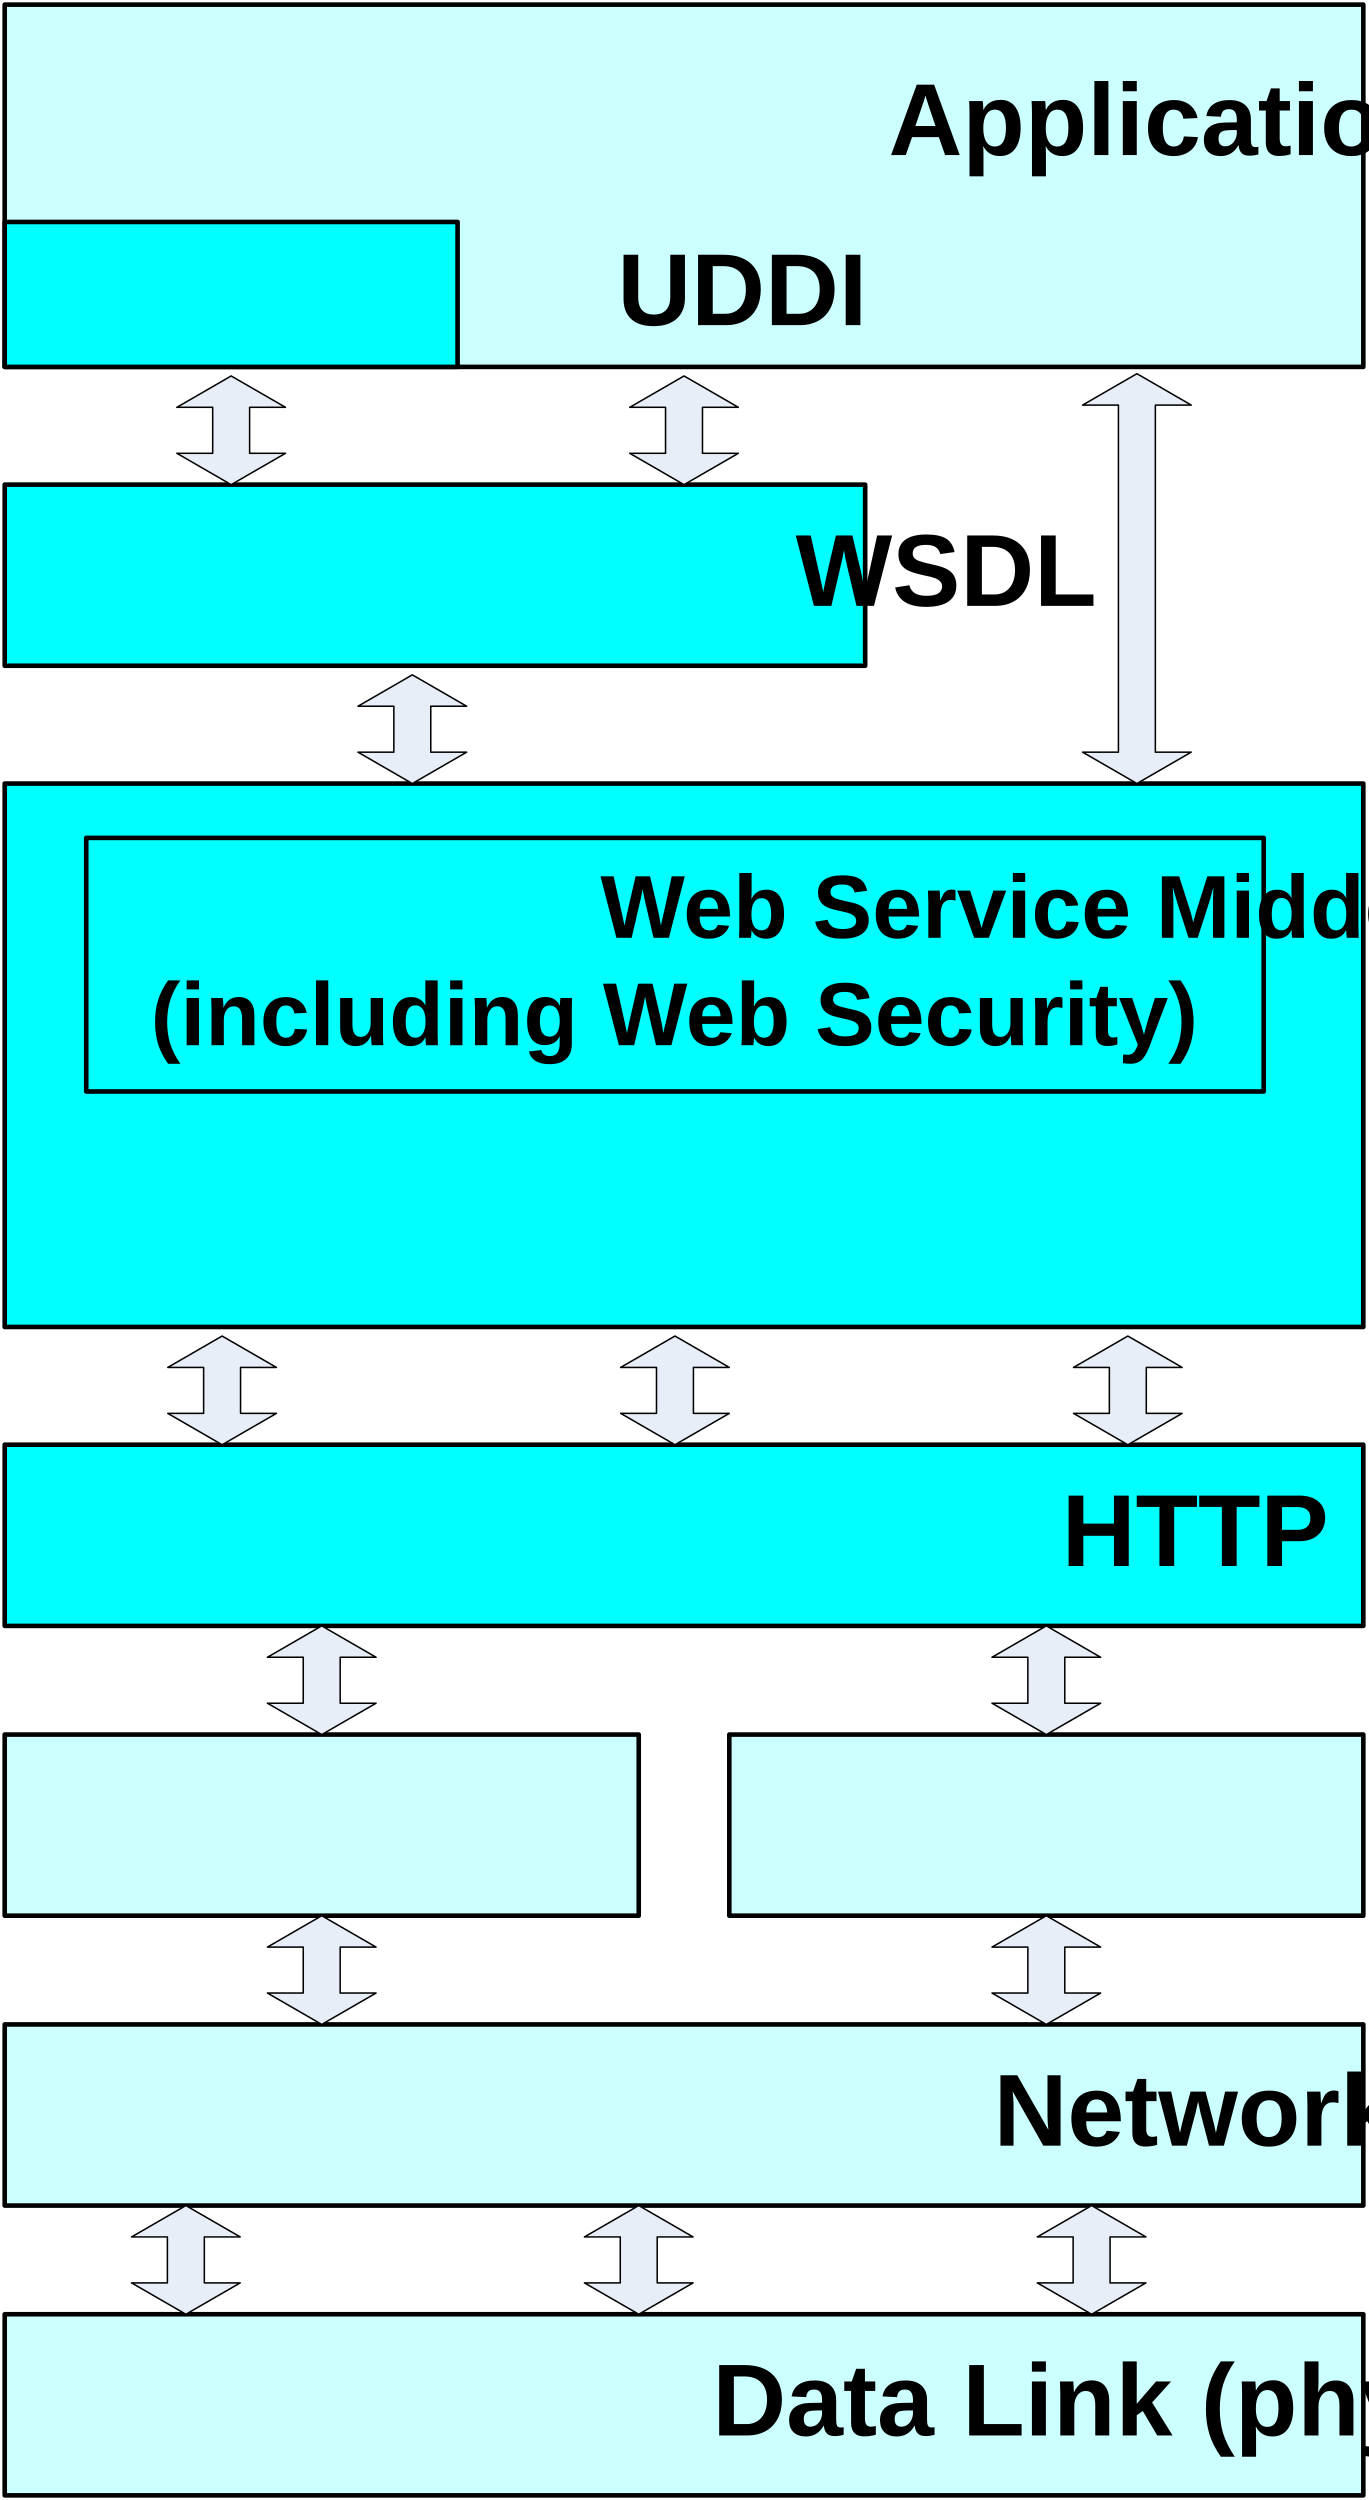
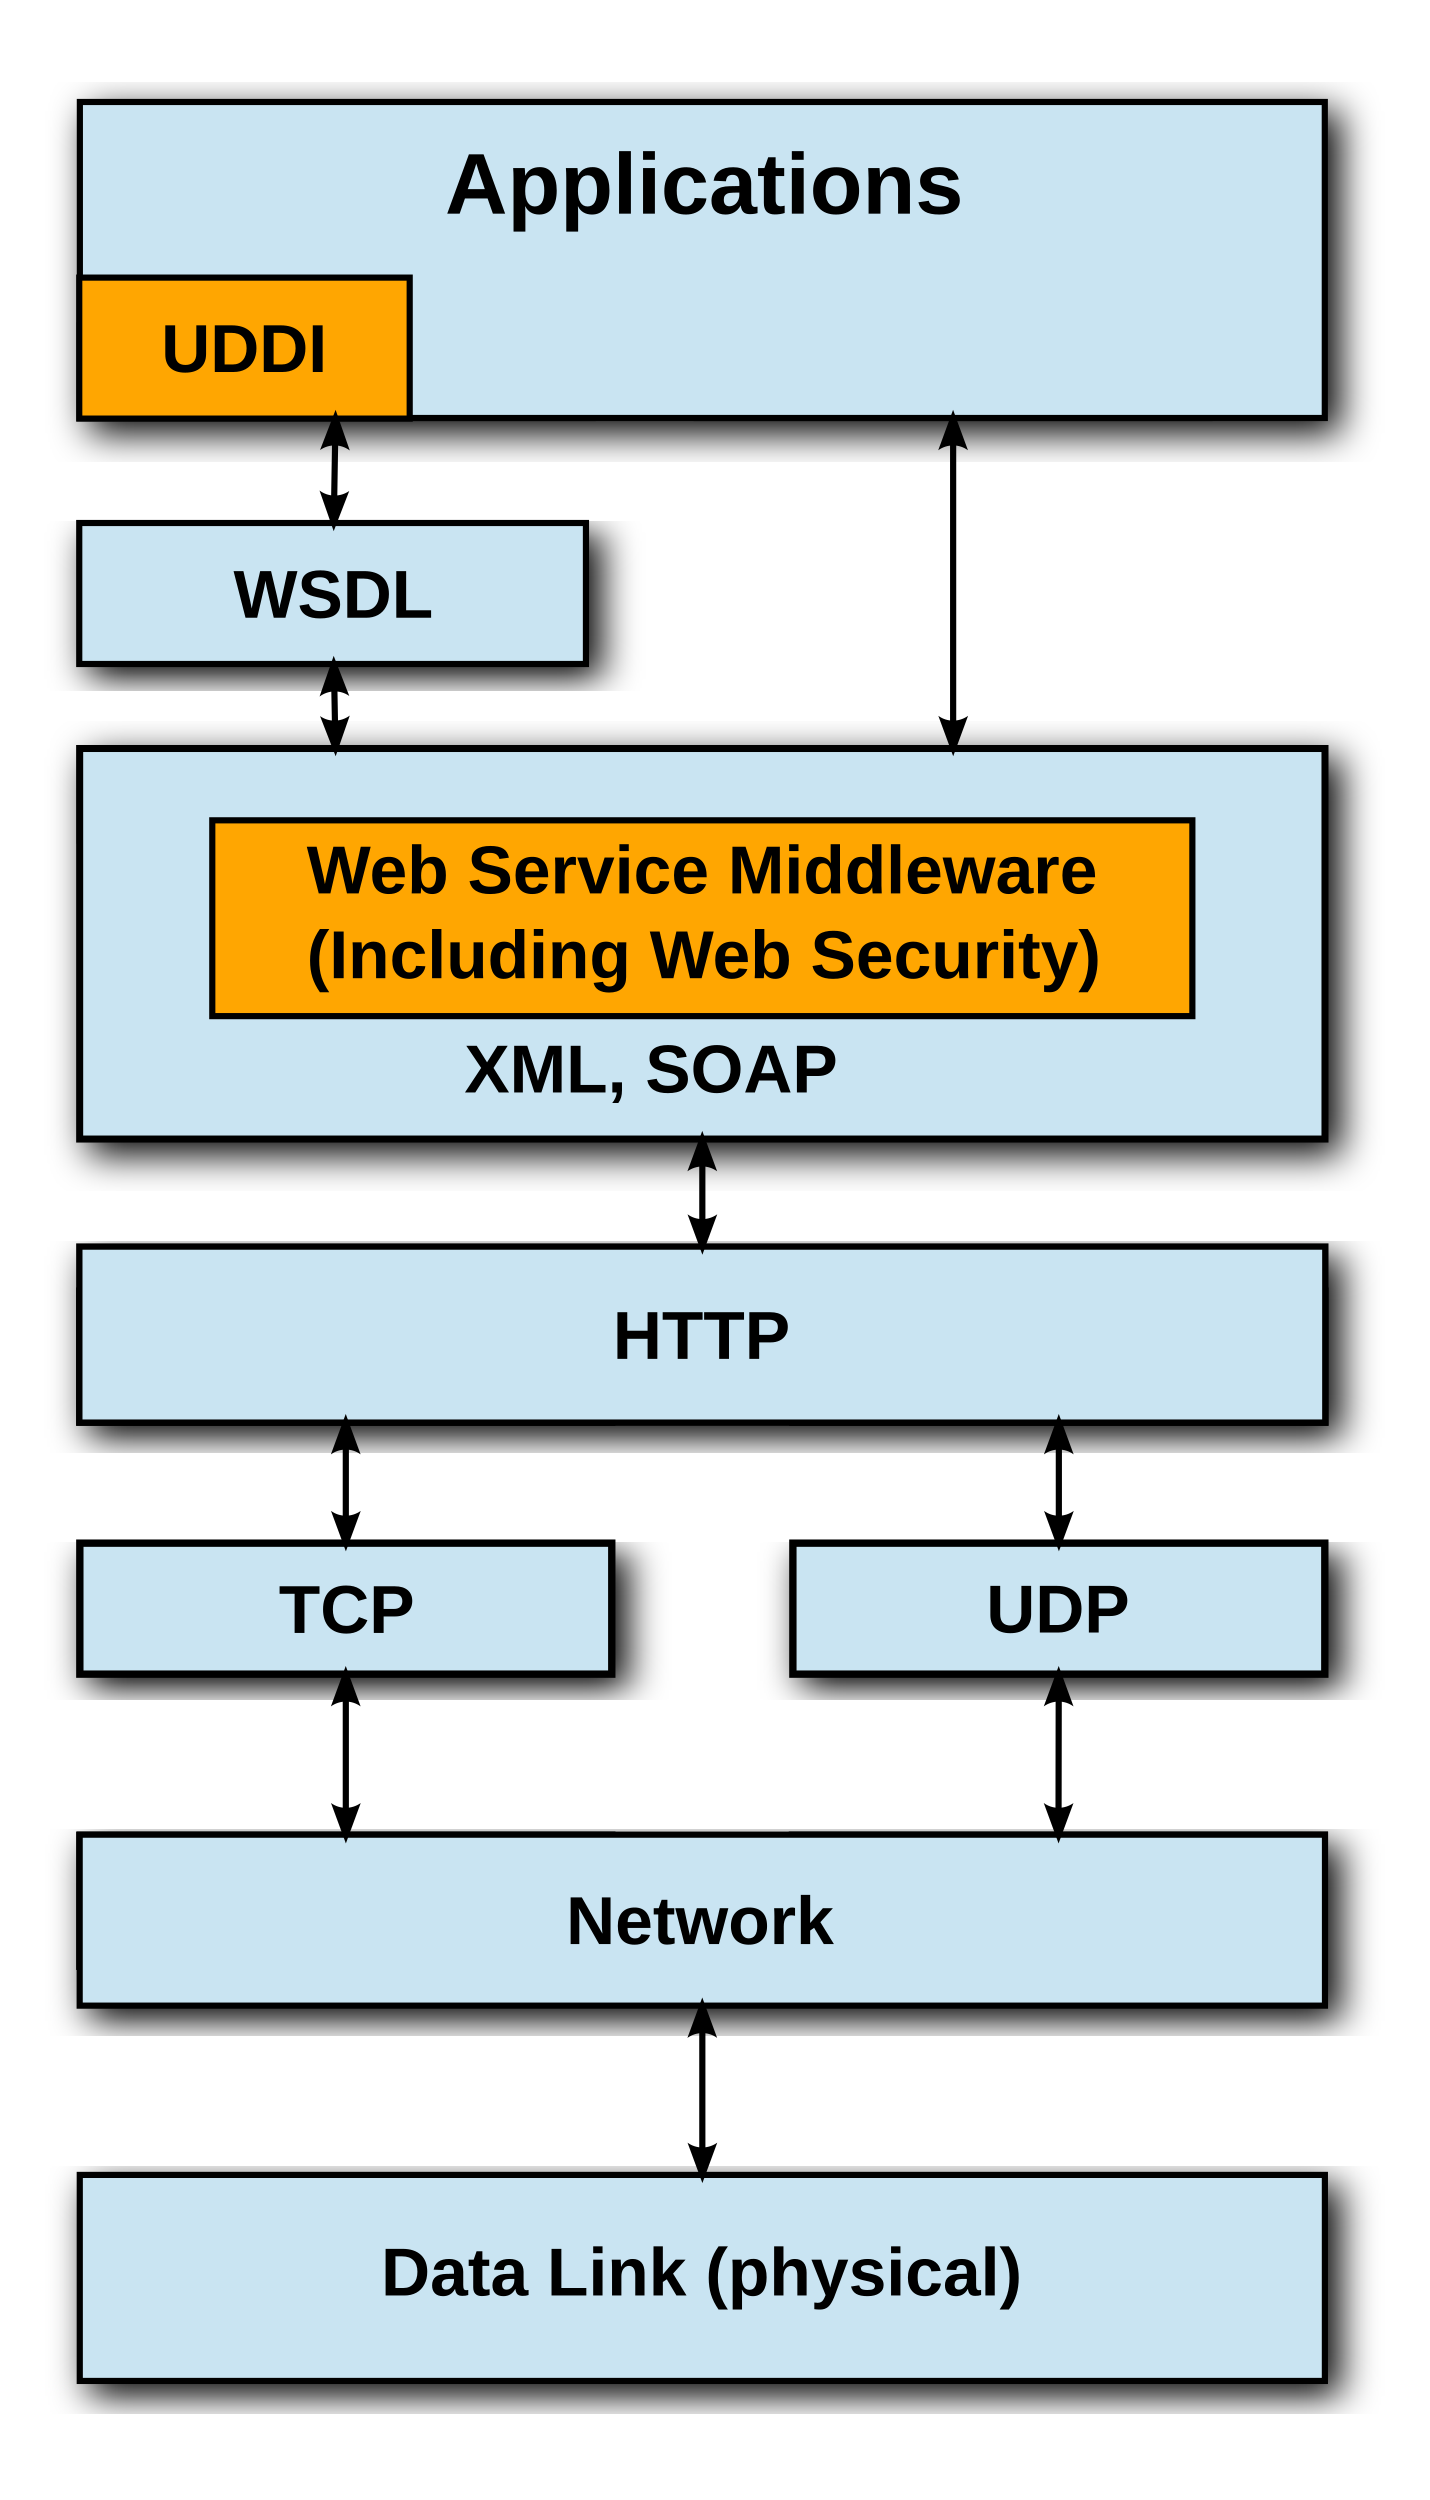
- <svg xmlns="http://www.w3.org/2000/svg" xmlns:ns1="http://schemas.microsoft.com/visio/2003/SVGExtensions/" width="2.973in" height="5.433in" viewBox="0 0 214.038 391.204" xml:space="preserve" color-interpolation-filters="sRGB" class="st7">
-   <ns1:documentProperties ns1:langID="1031" ns1:metric="true" ns1:viewMarkup="false" />
-   <style type="text/css">
- 	
- 		.st1 {fill:#ccffff;stroke:#000000;stroke-linecap:round;stroke-linejoin:round;stroke-width:0.72}
- 		.st2 {fill:#000000;font-family:Arial;font-size:1.333em;font-weight:bold}
- 		.st3 {fill:#00ffff;stroke:#000000;stroke-linecap:round;stroke-linejoin:round;stroke-width:0.72}
- 		.st4 {fill:#000000;font-family:Arial;font-size:1.167em;font-weight:bold}
- 		.st5 {font-size:1em}
- 		.st6 {fill:#e8eef7;stroke:#000000;stroke-linecap:round;stroke-linejoin:round;stroke-width:0.24}
- 		.st7 {fill:none;fill-rule:evenodd;font-size:12;overflow:visible;stroke-linecap:square;stroke-miterlimit:3}
- 	
- 	</style>
-   <g ns1:mID="0" ns1:index="1" ns1:groupContext="foregroundPage">
-     <ns1:pageProperties ns1:drawingScale="0.0393701" ns1:pageScale="0.0393701" ns1:drawingUnits="24" ns1:shadowOffsetX="8.50394" ns1:shadowOffsetY="-8.50394" />
-     <g id="shape1-1" ns1:mID="1" ns1:groupContext="shape" transform="translate(0.72,-0.72)">
-       <ns1:textBlock ns1:margins="rect(4,4,4,4)" ns1:tabSpace="42.5197" />
-       <ns1:textRect cx="106.299" cy="377.031" width="212.6" height="28.346" />
-       <rect x="0" y="362.857" width="212.598" height="28.346" class="st1" />
-       <text x="30.73" y="381.83" class="st2" ns1:langID="1031">
-         <ns1:paragraph ns1:horizAlign="1" />
-         <ns1:tabList />Data Link (physical)</text>
-     </g>
-     <g id="shape2-4" ns1:mID="2" ns1:groupContext="shape" transform="translate(0.72,-46.0743)">
-       <ns1:textBlock ns1:margins="rect(4,4,4,4)" ns1:tabSpace="42.5197" />
-       <ns1:textRect cx="106.299" cy="377.031" width="212.6" height="28.346" />
-       <rect x="0" y="362.857" width="212.598" height="28.346" class="st1" />
-       <text x="74.74" y="381.83" class="st2" ns1:langID="1031">
-         <ns1:paragraph ns1:horizAlign="1" />
-         <ns1:tabList />Network</text>
-     </g>
-     <g id="shape3-7" ns1:mID="3" ns1:groupContext="shape" transform="translate(0.72,-91.4287)">
-       <ns1:textBlock ns1:margins="rect(4,4,4,4)" ns1:tabSpace="42.5197" />
-       <ns1:textRect cx="49.606" cy="377.031" width="99.22" height="28.346" />
-       <rect x="0" y="362.857" width="99.213" height="28.346" class="st1" />
-       <text x="33.6" y="381.83" class="st2" ns1:langID="1031">
-         <ns1:paragraph ns1:horizAlign="1" />
-         <ns1:tabList />TCP</text>
-     </g>
-     <g id="shape4-10" ns1:mID="4" ns1:groupContext="shape" transform="translate(114.106,-91.4287)">
-       <ns1:textBlock ns1:margins="rect(4,4,4,4)" ns1:tabSpace="42.5197" />
-       <ns1:textRect cx="49.606" cy="377.031" width="99.22" height="28.346" />
-       <rect x="0" y="362.857" width="99.213" height="28.346" class="st1" />
-       <text x="32.71" y="381.83" class="st2" ns1:langID="1031">
-         <ns1:paragraph ns1:horizAlign="1" />
-         <ns1:tabList />UDP</text>
-     </g>
-     <g id="shape5-13" ns1:mID="5" ns1:groupContext="shape" transform="translate(0.72,-136.783)">
-       <ns1:textBlock ns1:margins="rect(4,4,4,4)" ns1:tabSpace="42.5197" />
-       <ns1:textRect cx="106.299" cy="377.031" width="212.6" height="28.346" />
-       <rect x="0" y="362.857" width="212.598" height="28.346" class="st3" />
-       <text x="85.41" y="381.83" class="st2" ns1:langID="1031">
-         <ns1:paragraph ns1:horizAlign="1" />
-         <ns1:tabList />HTTP</text>
-     </g>
-     <g id="shape6-16" ns1:mID="6" ns1:groupContext="shape" transform="translate(0.72,-183.555)">
-       <ns1:textBlock ns1:margins="rect(4,4,4,4)" ns1:tabSpace="42.5197" />
-       <ns1:textRect cx="106.299" cy="348.684" width="212.6" height="85.039" />
-       <rect x="0" y="306.164" width="212.598" height="85.039" class="st3" />
-       <text x="62.3" y="378.08" class="st2" ns1:langID="1031">
-         <ns1:paragraph ns1:horizAlign="1" />
-         <ns1:tabList />
-         <ns1:lf />
-         <ns1:lf />
-         <ns1:lf />XML, SOAP</text>
-     </g>
-     <g id="shape7-19" ns1:mID="7" ns1:groupContext="shape" transform="translate(13.4759,-220.405)">
-       <ns1:textBlock ns1:margins="rect(4,4,4,4)" ns1:tabSpace="42.5197" />
-       <ns1:textRect cx="92.126" cy="371.361" width="184.26" height="39.685" />
-       <rect x="0" y="351.519" width="184.252" height="39.685" class="st3" />
-       <text x="10.43" y="367.16" class="st4" ns1:langID="1031">
-         <ns1:paragraph ns1:horizAlign="1" />
-         <ns1:tabList />Web Service Middelware <tspan x="10.07" dy="1.2em" class="st5">(</tspan>including Web Security)</text>
-     </g>
-     <g id="shape8-23" ns1:mID="8" ns1:groupContext="shape" transform="translate(0.72,-287.019)">
-       <ns1:textBlock ns1:margins="rect(4,4,4,4)" ns1:tabSpace="42.5197" />
-       <ns1:textRect cx="67.323" cy="377.031" width="134.65" height="28.346" />
-       <rect x="0" y="362.857" width="134.646" height="28.346" class="st3" />
-       <text x="43.77" y="381.83" class="st2" ns1:langID="1031">
-         <ns1:paragraph ns1:horizAlign="1" />
-         <ns1:tabList />WSDL</text>
-     </g>
-     <g id="shape9-26" ns1:mID="9" ns1:groupContext="shape" transform="translate(0.72,-333.791)">
-       <ns1:textBlock ns1:margins="rect(4,4,4,4)" ns1:tabSpace="42.5197" />
-       <ns1:textRect cx="106.299" cy="362.857" width="212.6" height="56.693" />
-       <rect x="0" y="334.511" width="212.598" height="56.693" class="st1" />
-       <text x="58.3" y="358.06" class="st2" ns1:langID="1031">
-         <ns1:paragraph ns1:horizAlign="1" />
-         <ns1:tabList />Applications<ns1:lf />
-         <ns1:lf />
-       </text>
-     </g>
-     <g id="shape10-29" ns1:mID="10" ns1:groupContext="shape" transform="translate(0.72,-333.791)">
-       <ns1:textBlock ns1:margins="rect(4,4,4,4)" ns1:tabSpace="42.5197" />
-       <ns1:textRect cx="35.433" cy="379.865" width="70.87" height="22.677" />
-       <rect x="0" y="368.527" width="70.866" height="22.677" class="st3" />
-       <text x="15.87" y="384.67" class="st2" ns1:langID="1031">
-         <ns1:paragraph ns1:horizAlign="1" />
-         <ns1:tabList />UDDI</text>
-     </g>
-     <g id="shape11-32" ns1:mID="11" ns1:groupContext="shape" transform="translate(-353.633,345.129) rotate(-90) scale(-1,1)">
-       <ns1:userDefs>
-         <ns1:ud ns1:nameU="visVersion" ns1:val="VT0(11):26" />
-       </ns1:userDefs>
-       <path d="M0 382.7 L4.91 374.2 L4.91 379.81 L12.1 379.81 L12.1 374.2 L17.01 382.7 L12.1 391.2 L12.1 385.59 L4.91 385.59        L4.91 391.2 L0 382.7 Z" class="st6" />
-     </g>
-     <g id="shape12-34" ns1:mID="12" ns1:groupContext="shape" transform="translate(-282.767,345.129) rotate(-90) scale(-1,1)">
-       <ns1:userDefs>
-         <ns1:ud ns1:nameU="visVersion" ns1:val="VT0(11):26" />
-       </ns1:userDefs>
-       <path d="M0 382.7 L4.91 374.2 L4.91 379.81 L12.1 379.81 L12.1 374.2 L17.01 382.7 L12.1 391.2 L12.1 385.59 L4.91 385.59        L4.91 391.2 L0 382.7 Z" class="st6" />
-     </g>
-     <g id="shape13-36" ns1:mID="13" ns1:groupContext="shape" transform="translate(-211.901,345.129) rotate(-90) scale(-1,1)">
-       <ns1:userDefs>
-         <ns1:ud ns1:nameU="visVersion" ns1:val="VT0(11):26" />
-       </ns1:userDefs>
-       <path d="M0 382.7 L4.91 374.2 L4.91 379.81 L12.1 379.81 L12.1 374.2 L17.01 382.7 L12.1 391.2 L12.1 385.59 L4.91 385.59        L4.91 391.2 L0 382.7 Z" class="st6" />
-     </g>
-     <g id="shape14-38" ns1:mID="14" ns1:groupContext="shape" transform="translate(-332.374,299.775) rotate(-90) scale(-1,1)">
-       <ns1:userDefs>
-         <ns1:ud ns1:nameU="visVersion" ns1:val="VT0(11):26" />
-       </ns1:userDefs>
-       <path d="M0 382.7 L4.91 374.2 L4.91 379.81 L12.1 379.81 L12.1 374.2 L17.01 382.7 L12.1 391.2 L12.1 385.59 L4.91 385.59        L4.91 391.2 L0 382.7 Z" class="st6" />
-     </g>
-     <g id="shape15-40" ns1:mID="15" ns1:groupContext="shape" transform="translate(-218.988,299.775) rotate(-90) scale(-1,1)">
-       <ns1:userDefs>
-         <ns1:ud ns1:nameU="visVersion" ns1:val="VT0(11):26" />
-       </ns1:userDefs>
-       <path d="M0 382.7 L4.91 374.2 L4.91 379.81 L12.1 379.81 L12.1 374.2 L17.01 382.7 L12.1 391.2 L12.1 385.59 L4.91 385.59        L4.91 391.2 L0 382.7 Z" class="st6" />
-     </g>
-     <g id="shape16-42" ns1:mID="16" ns1:groupContext="shape" transform="translate(-332.374,254.421) rotate(-90) scale(-1,1)">
-       <ns1:userDefs>
-         <ns1:ud ns1:nameU="visVersion" ns1:val="VT0(11):26" />
-       </ns1:userDefs>
-       <path d="M0 382.7 L4.91 374.2 L4.91 379.81 L12.1 379.81 L12.1 374.2 L17.01 382.7 L12.1 391.2 L12.1 385.59 L4.91 385.59        L4.91 391.2 L0 382.7 Z" class="st6" />
-     </g>
-     <g id="shape17-44" ns1:mID="17" ns1:groupContext="shape" transform="translate(-218.988,254.421) rotate(-90) scale(-1,1)">
-       <ns1:userDefs>
-         <ns1:ud ns1:nameU="visVersion" ns1:val="VT0(11):26" />
-       </ns1:userDefs>
-       <path d="M0 382.7 L4.91 374.2 L4.91 379.81 L12.1 379.81 L12.1 374.2 L17.01 382.7 L12.1 391.2 L12.1 385.59 L4.91 385.59        L4.91 391.2 L0 382.7 Z" class="st6" />
-     </g>
-     <g id="shape18-46" ns1:mID="18" ns1:groupContext="shape" transform="translate(-347.964,209.066) rotate(-90) scale(-1,1)">
-       <ns1:userDefs>
-         <ns1:ud ns1:nameU="visVersion" ns1:val="VT0(11):26" />
-       </ns1:userDefs>
-       <path d="M0 382.7 L4.91 374.2 L4.91 379.81 L12.1 379.81 L12.1 374.2 L17.01 382.7 L12.1 391.2 L12.1 385.59 L4.91 385.59        L4.91 391.2 L0 382.7 Z" class="st6" />
-     </g>
-     <g id="shape19-48" ns1:mID="19" ns1:groupContext="shape" transform="translate(-277.098,209.066) rotate(-90) scale(-1,1)">
-       <ns1:userDefs>
-         <ns1:ud ns1:nameU="visVersion" ns1:val="VT0(11):26" />
-       </ns1:userDefs>
-       <path d="M0 382.7 L4.91 374.2 L4.91 379.81 L12.1 379.81 L12.1 374.2 L17.01 382.7 L12.1 391.2 L12.1 385.59 L4.91 385.59        L4.91 391.2 L0 382.7 Z" class="st6" />
-     </g>
-     <g id="shape20-50" ns1:mID="20" ns1:groupContext="shape" transform="translate(-206.232,209.066) rotate(-90) scale(-1,1)">
-       <ns1:userDefs>
-         <ns1:ud ns1:nameU="visVersion" ns1:val="VT0(11):26" />
-       </ns1:userDefs>
-       <path d="M0 382.7 L4.91 374.2 L4.91 379.81 L12.1 379.81 L12.1 374.2 L17.01 382.7 L12.1 391.2 L12.1 385.59 L4.91 385.59        L4.91 391.2 L0 382.7 Z" class="st6" />
-     </g>
-     <g id="shape21-52" ns1:mID="21" ns1:groupContext="shape" transform="translate(-318.2,105.602) rotate(-90) scale(-1,1)">
-       <ns1:userDefs>
-         <ns1:ud ns1:nameU="visVersion" ns1:val="VT0(11):26" />
-       </ns1:userDefs>
-       <path d="M0 382.7 L4.91 374.2 L4.91 379.81 L12.1 379.81 L12.1 374.2 L17.01 382.7 L12.1 391.2 L12.1 385.59 L4.91 385.59        L4.91 391.2 L0 382.7 Z" class="st6" />
-     </g>
-     <g id="shape22-54" ns1:mID="22" ns1:groupContext="shape" transform="translate(-346.547,58.8302) rotate(-90) scale(-1,1)">
-       <ns1:userDefs>
-         <ns1:ud ns1:nameU="visVersion" ns1:val="VT0(11):26" />
-       </ns1:userDefs>
-       <path d="M0 382.7 L4.91 374.2 L4.91 379.81 L12.1 379.81 L12.1 374.2 L17.01 382.7 L12.1 391.2 L12.1 385.59 L4.91 385.59        L4.91 391.2 L0 382.7 Z" class="st6" />
-     </g>
-     <g id="shape23-56" ns1:mID="23" ns1:groupContext="shape" transform="translate(-275.681,58.8302) rotate(-90) scale(-1,1)">
-       <ns1:userDefs>
-         <ns1:ud ns1:nameU="visVersion" ns1:val="VT0(11):26" />
-       </ns1:userDefs>
-       <path d="M0 382.7 L4.91 374.2 L4.91 379.81 L12.1 379.81 L12.1 374.2 L17.01 382.7 L12.1 391.2 L12.1 385.59 L4.91 385.59        L4.91 391.2 L0 382.7 Z" class="st6" />
-     </g>
-     <g id="shape24-58" ns1:mID="24" ns1:groupContext="shape" transform="translate(-204.814,58.4759) rotate(-90) scale(-1,1)">
-       <ns1:userDefs>
-         <ns1:ud ns1:nameU="visVersion" ns1:val="VT0(11):26" />
-       </ns1:userDefs>
-       <path d="M0 382.7 L4.91 374.2 L4.91 379.81 L59.22 379.81 L59.22 374.2 L64.13 382.7 L59.22 391.2 L59.22 385.59 L4.91 385.59        L4.91 391.2 L0 382.7 Z" class="st6" />
-     </g>
+ <svg xmlns="http://www.w3.org/2000/svg" width="231.714" height="405.286" id="svg4818" version="1.1">
+   <defs id="defs4820">
+     <marker orient="auto" refY="0" refX="0" id="Arrow2Mend" style="overflow:visible">
+       <path id="path9465" style="font-size:12px;fill-rule:evenodd;stroke-width:0.625;stroke-linejoin:round" d="M 8.719,4.034 -2.207,0.016 8.719,-4.002 c -1.745,2.372 -1.735,5.617 -6e-7,8.035 z" transform="scale(-0.6,-0.6)" />
+     </marker>
+     <marker orient="auto" refY="0" refX="0" id="Arrow2Mstart" style="overflow:visible">
+       <path id="path9462" style="font-size:12px;fill-rule:evenodd;stroke-width:0.625;stroke-linejoin:round" d="M 8.719,4.034 -2.207,0.016 8.719,-4.002 c -1.745,2.372 -1.735,5.617 -6e-7,8.035 z" transform="scale(0.6,0.6)" />
+     </marker>
+     <marker orient="auto" refY="0" refX="0" id="Arrow1Mstart" style="overflow:visible">
+       <path id="path9444" d="M 0,0 5,-5 -12.5,0 5,5 0,0 z" style="fill-rule:evenodd;stroke:#000000;stroke-width:1pt;marker-start:none" transform="matrix(0.4,0,0,0.4,4,0)" />
+     </marker>
+     <filter id="filter13481" color-interpolation-filters="sRGB">
+       <feGaussianBlur id="feGaussianBlur13483" stdDeviation="3" />
+     </filter>
+     <filter id="filter13487" color-interpolation-filters="sRGB">
+       <feGaussianBlur id="feGaussianBlur13489" stdDeviation="3" />
+     </filter>
+     <filter id="filter13493" color-interpolation-filters="sRGB">
+       <feGaussianBlur id="feGaussianBlur13495" stdDeviation="3" />
+     </filter>
+     <filter id="filter13499" color-interpolation-filters="sRGB">
+       <feGaussianBlur id="feGaussianBlur13501" stdDeviation="3" />
+     </filter>
+     <filter id="filter13505" color-interpolation-filters="sRGB">
+       <feGaussianBlur id="feGaussianBlur13507" stdDeviation="3" />
+     </filter>
+     <filter id="filter13511" color-interpolation-filters="sRGB">
+       <feGaussianBlur id="feGaussianBlur13513" stdDeviation="3" />
+     </filter>
+     <filter id="filter13517" color-interpolation-filters="sRGB">
+       <feGaussianBlur id="feGaussianBlur13519" stdDeviation="3" />
+     </filter>
+     <filter id="filter13523" color-interpolation-filters="sRGB">
+       <feGaussianBlur id="feGaussianBlur13525" stdDeviation="3" />
+     </filter>
+   </defs>
+   <g id="layer1" transform="translate(-25.21429,-553.2893)">
+     <rect y="907.875" x="40.146" height="33.4" width="201.851" id="rect13521" style="color:#000000;fill:#000000;fill-opacity:1;fill-rule:nonzero;stroke:#000000;stroke-width:1;stroke-linecap:butt;stroke-linejoin:miter;stroke-miterlimit:4;stroke-opacity:1;stroke-dasharray:none;stroke-dashoffset:0;marker:none;visibility:visible;display:inline;overflow:visible;filter:url(#filter13523);enable-background:accumulate" />
+     <rect y="852.717" x="40.131" height="27.716" width="201.881" id="rect13515" style="color:#000000;fill:#000000;fill-opacity:1;fill-rule:nonzero;stroke:#000000;stroke-width:1;stroke-linecap:butt;stroke-linejoin:miter;stroke-miterlimit:4;stroke-opacity:1;stroke-dasharray:none;stroke-dashoffset:0;marker:none;visibility:visible;display:inline;overflow:visible;filter:url(#filter13517);enable-background:accumulate" />
+     <rect y="805.457" x="155.751" height="21.235" width="86.235" id="rect13509" style="color:#000000;fill:#000000;fill-opacity:1;fill-rule:nonzero;stroke:#000000;stroke-width:1.193;stroke-linecap:butt;stroke-linejoin:miter;stroke-miterlimit:4;stroke-opacity:1;stroke-dasharray:none;stroke-dashoffset:0;marker:none;visibility:visible;display:inline;overflow:visible;filter:url(#filter13511);enable-background:accumulate" />
+     <rect y="805.457" x="40.157" height="21.235" width="86.235" id="rect13503" style="color:#000000;fill:#000000;fill-opacity:1;fill-rule:nonzero;stroke:#000000;stroke-width:1.193;stroke-linecap:butt;stroke-linejoin:miter;stroke-miterlimit:4;stroke-opacity:1;stroke-dasharray:none;stroke-dashoffset:0;marker:none;visibility:visible;display:inline;overflow:visible;filter:url(#filter13505);enable-background:accumulate" />
+     <rect y="757.374" x="40.074" height="28.545" width="201.995" id="rect13497" style="color:#000000;fill:#000000;fill-opacity:1;fill-rule:nonzero;stroke:#000000;stroke-width:1.027;stroke-linecap:butt;stroke-linejoin:miter;stroke-miterlimit:4;stroke-opacity:1;stroke-dasharray:none;stroke-dashoffset:0;marker:none;visibility:visible;display:inline;overflow:visible;filter:url(#filter13499);enable-background:accumulate" />
+     <rect y="676.633" x="40.13" height="63.312" width="201.884" id="rect13491" style="color:#000000;fill:#000000;fill-opacity:1;fill-rule:nonzero;stroke:#000000;stroke-width:1.138;stroke-linecap:butt;stroke-linejoin:miter;stroke-miterlimit:4;stroke-opacity:1;stroke-dasharray:none;stroke-dashoffset:0;marker:none;visibility:visible;display:inline;overflow:visible;filter:url(#filter13493);enable-background:accumulate" />
+     <rect y="640.075" x="40.061" height="22.857" width="82.143" id="rect13485" style="color:#000000;fill:#000000;fill-opacity:1;fill-rule:nonzero;stroke:#000000;stroke-width:1;stroke-linecap:butt;stroke-linejoin:miter;stroke-miterlimit:4;stroke-opacity:1;stroke-dasharray:none;stroke-dashoffset:0;marker:none;visibility:visible;display:inline;overflow:visible;filter:url(#filter13487);enable-background:accumulate" />
+     <rect y="571.823" x="40.161" height="51.228" width="201.821" id="rect13479" style="color:#000000;fill:#000000;fill-opacity:1;fill-rule:nonzero;stroke:#000000;stroke-width:1;stroke-linecap:butt;stroke-linejoin:miter;stroke-miterlimit:4;stroke-opacity:1;stroke-dasharray:none;stroke-dashoffset:0;marker:none;visibility:visible;display:inline;overflow:visible;filter:url(#filter13481);enable-background:accumulate" />
+     <rect y="850.814" x="153.68" height="21.235" width="86.235" id="rect12341" style="color:#000000;fill:#c9e4f2;fill-opacity:1;fill-rule:nonzero;stroke:#000000;stroke-width:1.193;stroke-linecap:butt;stroke-linejoin:miter;stroke-miterlimit:4;stroke-opacity:1;stroke-dasharray:none;stroke-dashoffset:0;marker:none;visibility:visible;display:inline;overflow:visible;enable-background:accumulate" />
+     <rect style="color:#000000;fill:#c9e4f2;fill-opacity:1;fill-rule:nonzero;stroke:#000000;stroke-width:1.193;stroke-linecap:butt;stroke-linejoin:miter;stroke-miterlimit:4;stroke-opacity:1;stroke-dasharray:none;stroke-dashoffset:0;marker:none;visibility:visible;display:inline;overflow:visible;enable-background:accumulate" id="rect12343" width="86.235" height="21.235" x="38.157" y="850.814" />
+     <rect y="762.6" x="153.751" height="21.235" width="86.235" id="rect11583" style="color:#000000;fill:#c9e4f2;fill-opacity:1;fill-rule:nonzero;stroke:#000000;stroke-width:1.193;stroke-linecap:butt;stroke-linejoin:miter;stroke-miterlimit:4;stroke-opacity:1;stroke-dasharray:none;stroke-dashoffset:0;marker:none;visibility:visible;display:inline;overflow:visible;enable-background:accumulate" />
+     <rect y="762.6" x="38.157" height="21.235" width="86.235" id="rect11581" style="color:#000000;fill:#c9e4f2;fill-opacity:1;fill-rule:nonzero;stroke:#000000;stroke-width:1.193;stroke-linecap:butt;stroke-linejoin:miter;stroke-miterlimit:4;stroke-opacity:1;stroke-dasharray:none;stroke-dashoffset:0;marker:none;visibility:visible;display:inline;overflow:visible;enable-background:accumulate" />
+     <rect y="674.564" x="138.161" height="15" width="83.143" id="rect9425" style="color:#000000;fill:#ffa601;fill-opacity:1;fill-rule:nonzero;stroke:#000000;stroke-width:1;stroke-linecap:butt;stroke-linejoin:miter;stroke-miterlimit:4;stroke-opacity:1;stroke-dasharray:none;stroke-dashoffset:0;marker:none;visibility:visible;display:inline;overflow:visible;enable-background:accumulate" />
+     <rect y="674.564" x="38.161" height="15" width="83.143" id="rect9410" style="color:#000000;fill:#ffa601;fill-opacity:1;fill-rule:nonzero;stroke:#000000;stroke-width:1;stroke-linecap:butt;stroke-linejoin:miter;stroke-miterlimit:4;stroke-opacity:1;stroke-dasharray:none;stroke-dashoffset:0;marker:none;visibility:visible;display:inline;overflow:visible;enable-background:accumulate" />
+     <rect style="color:#000000;fill:#ffa601;fill-opacity:1;fill-rule:nonzero;stroke:#000000;stroke-width:1;stroke-linecap:butt;stroke-linejoin:miter;stroke-miterlimit:4;stroke-opacity:1;stroke-dasharray:none;stroke-dashoffset:0;marker:none;visibility:visible;display:inline;overflow:visible;enable-background:accumulate" id="rect9408" width="83.143" height="15" x="138.161" y="606.051" />
+     <rect style="color:#000000;fill:#ffa601;fill-opacity:1;fill-rule:nonzero;stroke:#000000;stroke-width:1;stroke-linecap:butt;stroke-linejoin:miter;stroke-miterlimit:4;stroke-opacity:1;stroke-dasharray:none;stroke-dashoffset:0;marker:none;visibility:visible;display:inline;overflow:visible;enable-background:accumulate" id="rect9431" width="83.143" height="15" x="38.161" y="606.051" />
+     <rect style="color:#000000;fill:#c9e4f2;fill-opacity:1;fill-rule:nonzero;stroke:#000000;stroke-width:1;stroke-linecap:butt;stroke-linejoin:miter;stroke-miterlimit:4;stroke-opacity:1;stroke-dasharray:none;stroke-dashoffset:0;marker:none;visibility:visible;display:inline;overflow:visible;enable-background:accumulate" id="rect5494" width="201.821" height="51.228" x="38.161" y="569.823" />
+     <text xml:space="preserve" style="font-size:14px;font-style:normal;font-variant:normal;font-weight:bold;font-stretch:normal;text-align:start;text-anchor:start;fill:#000000;fill-opacity:1;stroke:none;font-family:Arial;-inkscape-font-specification:Bitstream Vera Sans Bold" x="97.372" y="587.932" id="text5452">
+       <tspan id="tspan5454" x="97.372" y="587.932">Applications</tspan>
+     </text>
+     <rect style="color:#000000;fill:#c9e4f2;fill-opacity:1;fill-rule:nonzero;stroke:#000000;stroke-width:1;stroke-linecap:butt;stroke-linejoin:miter;stroke-miterlimit:4;stroke-opacity:1;stroke-dasharray:none;stroke-dashoffset:0;marker:none;visibility:visible;display:inline;overflow:visible;enable-background:accumulate" id="rect5512" width="82.143" height="22.857" x="38.061" y="638.075" />
+     <text xml:space="preserve" style="font-size:11px;font-style:normal;font-variant:normal;font-weight:bold;font-stretch:normal;text-align:start;text-anchor:start;fill:#000000;fill-opacity:1;stroke:none;font-family:Arial;-inkscape-font-specification:Bitstream Vera Sans Bold" x="63.062" y="653.438" id="text5460">
+       <tspan id="tspan5462" x="63.062" y="653.438">WSDL</tspan>
+     </text>
+     <rect style="color:#000000;fill:#c9e4f2;fill-opacity:1;fill-rule:nonzero;stroke:#000000;stroke-width:1.138;stroke-linecap:butt;stroke-linejoin:miter;stroke-miterlimit:4;stroke-opacity:1;stroke-dasharray:none;stroke-dashoffset:0;marker:none;visibility:visible;display:inline;overflow:visible;enable-background:accumulate" id="rect5506" width="201.884" height="63.312" x="38.13" y="674.633" />
+     <rect style="color:#000000;fill:#ffa601;fill-opacity:1;fill-rule:nonzero;stroke:#000000;stroke-width:1;stroke-linecap:butt;stroke-linejoin:miter;stroke-miterlimit:4;stroke-opacity:1;stroke-dasharray:none;stroke-dashoffset:0;marker:none;visibility:visible;display:inline;overflow:visible;enable-background:accumulate" id="rect5508" width="158.886" height="31.744" x="59.628" y="686.275" />
+     <text xml:space="preserve" style="font-size:11px;font-style:normal;font-variant:normal;font-weight:bold;font-stretch:normal;text-align:start;text-anchor:start;fill:#000000;fill-opacity:1;stroke:none;font-family:Arial;-inkscape-font-specification:Bitstream Vera Sans Bold" x="74.932" y="698.118" id="text5464">
+       <tspan id="tspan5466" x="74.932" y="698.118">Web Service Middleware</tspan>
+       <tspan x="74.932" y="711.868" id="tspan5468">(Including Web Security)</tspan>
+     </text>
+     <text xml:space="preserve" style="font-size:11px;font-style:normal;font-variant:normal;font-weight:bold;font-stretch:normal;text-align:start;text-anchor:start;fill:#000000;fill-opacity:1;stroke:none;font-family:Arial;-inkscape-font-specification:Bitstream Vera Sans Bold" x="100.5" y="730.396" id="text5470">
+       <tspan id="tspan5472" x="100.5" y="730.396">XML, SOAP</tspan>
+     </text>
+     <rect style="color:#000000;fill:#c9e4f2;fill-opacity:1;fill-rule:nonzero;stroke:#000000;stroke-width:1.027;stroke-linecap:butt;stroke-linejoin:miter;stroke-miterlimit:4;stroke-opacity:1;stroke-dasharray:none;stroke-dashoffset:0;marker:none;visibility:visible;display:inline;overflow:visible;enable-background:accumulate" id="rect5504" width="201.995" height="28.545" x="38.074" y="755.374" />
+     <text xml:space="preserve" style="font-size:11px;font-style:normal;font-variant:normal;font-weight:bold;font-stretch:normal;text-align:start;text-anchor:start;fill:#000000;fill-opacity:1;stroke:none;font-family:Arial;-inkscape-font-specification:Bitstream Vera Sans Bold" x="124.575" y="773.583" id="text5474">
+       <tspan id="tspan5476" x="124.575" y="773.583">HTTP</tspan>
+     </text>
+     <rect style="color:#000000;fill:#c9e4f2;fill-opacity:1;fill-rule:nonzero;stroke:#000000;stroke-width:1.193;stroke-linecap:butt;stroke-linejoin:miter;stroke-miterlimit:4;stroke-opacity:1;stroke-dasharray:none;stroke-dashoffset:0;marker:none;visibility:visible;display:inline;overflow:visible;enable-background:accumulate" id="rect5496" width="86.235" height="21.235" x="38.157" y="803.457" />
+     <text xml:space="preserve" style="font-size:11px;font-style:normal;font-variant:normal;font-weight:bold;font-stretch:normal;text-align:start;text-anchor:start;fill:#000000;fill-opacity:1;stroke:none;font-family:Arial;-inkscape-font-specification:Bitstream Vera Sans Bold" x="70.415" y="818.012" id="text5478">
+       <tspan id="tspan5480" x="70.415" y="818.012">TCP</tspan>
+     </text>
+     <rect style="color:#000000;fill:#c9e4f2;fill-opacity:1;fill-rule:nonzero;stroke:#000000;stroke-width:1.193;stroke-linecap:butt;stroke-linejoin:miter;stroke-miterlimit:4;stroke-opacity:1;stroke-dasharray:none;stroke-dashoffset:0;marker:none;visibility:visible;display:inline;overflow:visible;enable-background:accumulate" id="rect5496-4" width="86.235" height="21.235" x="153.751" y="803.457" />
+     <text xml:space="preserve" style="font-size:11px;font-style:normal;font-variant:normal;font-weight:bold;font-stretch:normal;text-align:start;text-anchor:start;fill:#000000;fill-opacity:1;stroke:none;font-family:Arial;-inkscape-font-specification:Bitstream Vera Sans Bold" x="185.108" y="817.945" id="text5482">
+       <tspan id="tspan5484" x="185.108" y="817.945">UDP</tspan>
+     </text>
+     <rect style="color:#000000;fill:#c9e4f2;fill-opacity:1;fill-rule:nonzero;stroke:#000000;stroke-width:1;stroke-linecap:butt;stroke-linejoin:miter;stroke-miterlimit:4;stroke-opacity:1;stroke-dasharray:none;stroke-dashoffset:0;marker:none;visibility:visible;display:inline;overflow:visible;enable-background:accumulate" id="rect5500" width="201.881" height="27.716" x="38.131" y="850.717" />
+     <text xml:space="preserve" style="font-size:11px;font-style:normal;font-variant:normal;font-weight:bold;font-stretch:normal;text-align:start;text-anchor:start;fill:#000000;fill-opacity:1;stroke:none;font-family:Arial;-inkscape-font-specification:Bitstream Vera Sans Bold" x="116.988" y="868.448" id="text5486">
+       <tspan id="tspan5488" x="116.988" y="868.448">Network</tspan>
+     </text>
+     <rect style="color:#000000;fill:#c9e4f2;fill-opacity:1;fill-rule:nonzero;stroke:#000000;stroke-width:1;stroke-linecap:butt;stroke-linejoin:miter;stroke-miterlimit:4;stroke-opacity:1;stroke-dasharray:none;stroke-dashoffset:0;marker:none;visibility:visible;display:inline;overflow:visible;enable-background:accumulate" id="rect5502" width="201.851" height="33.4" x="38.146" y="905.875" />
+     <text xml:space="preserve" style="font-size:11px;font-style:normal;font-variant:normal;font-weight:bold;font-stretch:normal;text-align:start;text-anchor:start;fill:#000000;fill-opacity:1;stroke:none;font-family:Arial;-inkscape-font-specification:Bitstream Vera Sans Bold" x="86.994" y="925.422" id="text5490">
+       <tspan id="tspan5492" x="86.994" y="925.422">Data Link (physical)</tspan>
+     </text>
+     <rect style="color:#000000;fill:#ffa601;fill-opacity:1;fill-rule:nonzero;stroke:#000000;stroke-width:1;stroke-linecap:butt;stroke-linejoin:miter;stroke-miterlimit:4;stroke-opacity:1;stroke-dasharray:none;stroke-dashoffset:0;marker:none;visibility:visible;display:inline;overflow:visible;enable-background:accumulate" id="rect5510" width="53.571" height="22.857" x="38.061" y="598.294" />
+     <text xml:space="preserve" style="font-size:11px;font-style:normal;font-variant:normal;font-weight:bold;font-stretch:normal;text-align:start;text-anchor:start;fill:#000000;fill-opacity:1;stroke:none;font-family:Arial;-inkscape-font-specification:Bitstream Vera Sans Bold" x="51.357" y="613.593" id="text5456">
+       <tspan id="tspan5458" x="51.357" y="613.593">UDDI</tspan>
+     </text>
+     <path style="fill:none;stroke:#000000;stroke-width:1px;stroke-linecap:butt;stroke-linejoin:miter;stroke-opacity:1;marker-start:url(#Arrow2Mstart);marker-end:url(#Arrow2Mend)" d="M 79.607,57.667 79.323,74.691" id="path9433" transform="translate(0,563.3844)" />
+     <path style="fill:none;stroke:#000000;stroke-width:1px;stroke-linecap:butt;stroke-linejoin:miter;stroke-opacity:1;marker-start:url(#Arrow2Mstart);marker-end:url(#Arrow2Mend)" d="m 79.343,97.548 0.251,13.632" id="path10445" transform="translate(0,563.3844)" />
+     <path style="fill:none;stroke:#000000;stroke-width:1px;stroke-linecap:butt;stroke-linejoin:miter;stroke-opacity:1;marker-start:url(#Arrow2Mstart);marker-end:url(#Arrow2Mend)" d="m 179.732,57.667 0,53.513" id="path10823" transform="translate(0,563.3844)" />
+     <path style="fill:none;stroke:#000000;stroke-width:1px;stroke-linecap:butt;stroke-linejoin:miter;stroke-opacity:1;marker-start:url(#Arrow2Mstart);marker-end:url(#Arrow2Mend)" d="m 139.072,191.99 -7e-5,-17.429" id="path11203" transform="translate(0,563.3844)" />
+     <path style="fill:none;stroke:#000000;stroke-width:1px;stroke-linecap:butt;stroke-linejoin:miter;stroke-opacity:1;marker-start:url(#Arrow2Mstart);marker-end:url(#Arrow2Mend)" d="m 81.275,220.451 0,19.622" id="path11585" transform="translate(0,563.3844)" />
+     <path style="fill:none;stroke:#000000;stroke-width:1px;stroke-linecap:butt;stroke-linejoin:miter;stroke-opacity:1;marker-start:url(#Arrow2Mstart);marker-end:url(#Arrow2Mend)" d="m 196.868,220.451 0,19.622" id="path11963" transform="translate(0,563.3844)" />
+     <path style="fill:none;stroke:#000000;stroke-width:1px;stroke-linecap:butt;stroke-linejoin:miter;stroke-opacity:1;marker-start:url(#Arrow2Mstart);marker-end:url(#Arrow2Mend)" d="m 81.275,261.308 0,26.121" id="path12345" transform="translate(0,563.3844)" />
+     <path style="fill:none;stroke:#000000;stroke-width:1px;stroke-linecap:butt;stroke-linejoin:miter;stroke-opacity:1;marker-start:url(#Arrow2Mstart);marker-end:url(#Arrow2Mend)" d="m 196.853,261.308 -0.039,26.121" id="path12723" transform="translate(0,563.3844)" />
+     <path style="fill:none;stroke:#000000;stroke-width:1px;stroke-linecap:butt;stroke-linejoin:miter;stroke-opacity:1;marker-start:url(#Arrow2Mstart);marker-end:url(#Arrow2Mend)" d="m 139.072,315.049 0,27.442" id="path13101" transform="translate(0,563.3844)" />
  </g>
</svg>
